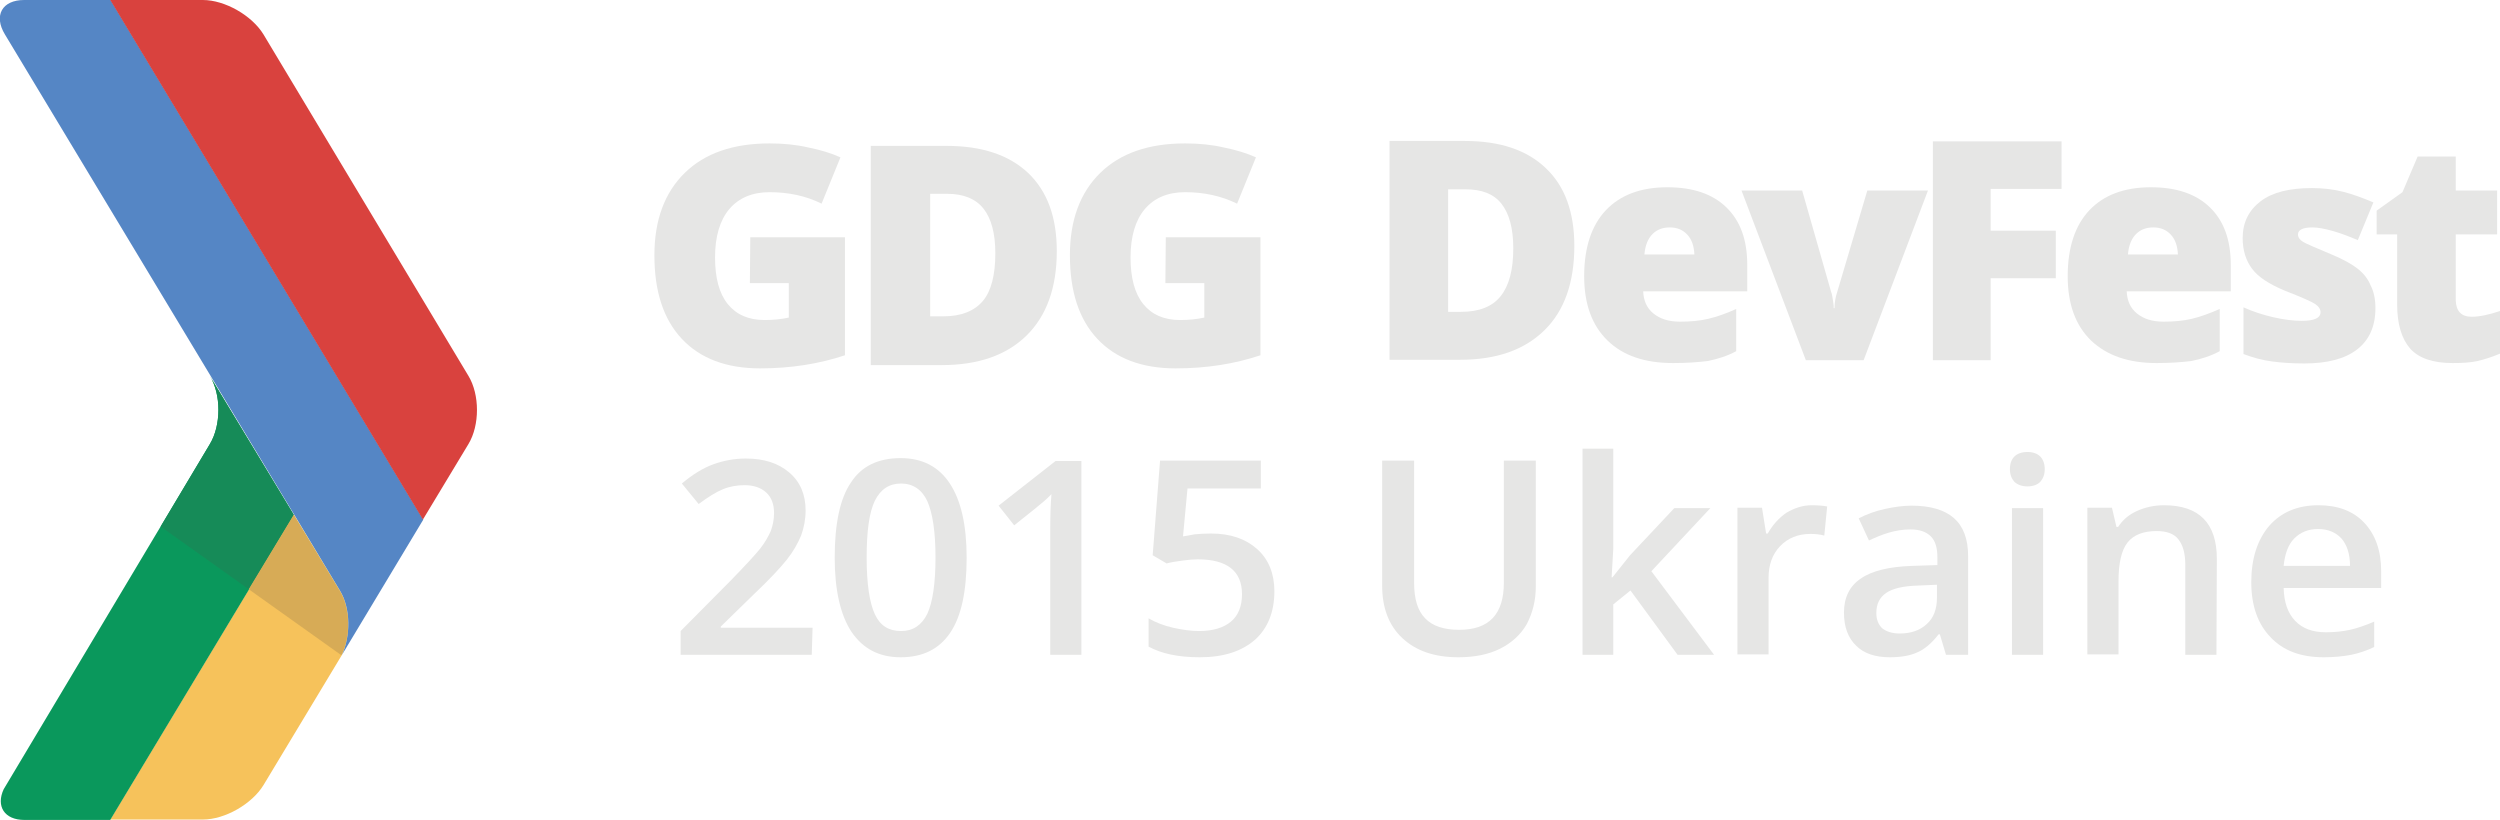
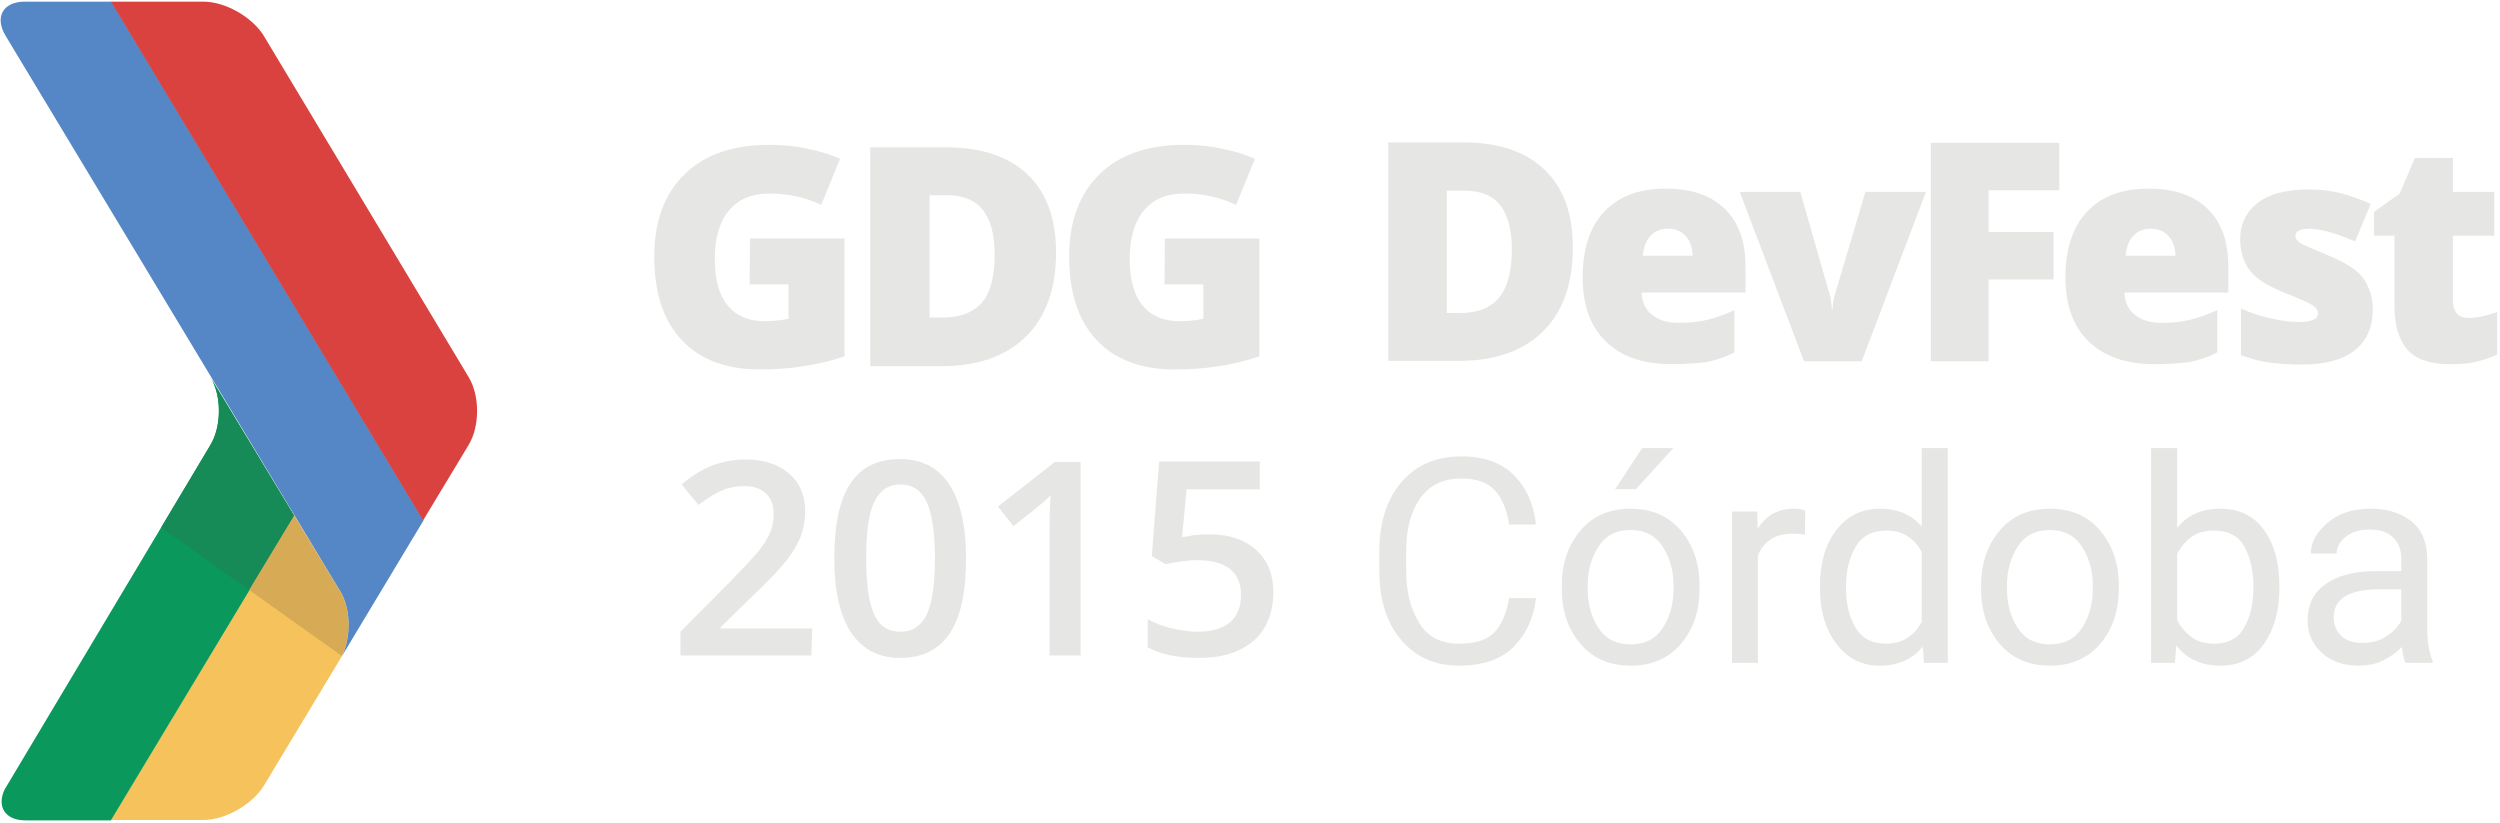
- <svg xmlns="http://www.w3.org/2000/svg" version="1.1" id="dark" x="0px" y="0px" viewBox="95.2 1678.4 610.1 200" style="enable-background:new 95.2 1678.4 610.1 200;" xml:space="preserve">
-   <style type="text/css">
- 	.st0{fill:#F6C25B;}
- 	.st1{fill:#0A985C;}
- 	.st2{fill:#5586C5;}
- 	.st3{fill:#D9423E;}
- 	.st4{fill:#E6E6E5;}
- 	.st5{fill:#168B58;}
- 	.st6{fill:#D7AB56;}
- </style>
-   <g>
-     <g>
-       <path class="st0" d="M122.1,1878.4h22.6c5.4,0,12-3.8,14.8-8.4l19.1-31.7c2.3-4.7,2.2-11.4-0.4-15.7l-11.3-18.6L122.1,1878.4z" />
-       <path class="st1" d="M146.4,1786.8L96.1,1871c-1.9,4.1,0.1,7.5,5.1,7.5h20.9l44.8-74.4l-20.5-33.9    C149.2,1774.6,149.2,1782.2,146.4,1786.8" />
-       <path class="st2" d="M101.1,1678.4c-5.4,0-7.5,3.8-4.7,8.4l81.8,135.8c2.6,4.3,2.6,11.1,0.4,15.7l19.9-33.1l-76.3-126.8    L101.1,1678.4L101.1,1678.4z" />
-       <path class="st3" d="M122.1,1678.4l76.3,126.8l11.1-18.4c2.8-4.6,2.8-12.1,0-16.7l-50-83.3c-2.8-4.6-9.4-8.4-14.8-8.4H122.1    L122.1,1678.4z" />
-     </g>
-     <g>
-       <g>
-         <g>
-           <path class="st4" d="M293.3,1838.2h-32v-5.8l12.2-12.3c3.6-3.7,6-6.3,7.2-7.8c1.2-1.5,2-3,2.6-4.3c0.5-1.4,0.8-2.8,0.8-4.4      c0-2.1-0.6-3.8-1.9-5c-1.3-1.2-3.1-1.8-5.3-1.8c-1.8,0-3.6,0.3-5.3,1c-1.7,0.7-3.6,1.9-5.9,3.6l-4.1-5c2.6-2.2,5.2-3.8,7.7-4.7      c2.5-0.9,5.1-1.4,7.9-1.4c4.4,0,7.9,1.1,10.6,3.4c2.7,2.3,4,5.4,4,9.3c0,2.1-0.4,4.2-1.1,6.1c-0.8,1.9-1.9,3.9-3.5,5.9      c-1.6,2-4.2,4.8-7.9,8.3l-8.2,8v0.3h22.4L293.3,1838.2L293.3,1838.2z" />
-           <path class="st4" d="M331.1,1814.5c0,8.2-1.3,14.3-4,18.3s-6.7,6-12.1,6c-5.3,0-9.2-2.1-12-6.2c-2.7-4.1-4.1-10.2-4.1-18.1      c0-8.3,1.3-14.5,4-18.4c2.6-4,6.7-5.9,12.1-5.9c5.3,0,9.3,2.1,12,6.2C329.7,1800.5,331.1,1806.5,331.1,1814.5z M306.7,1814.5      c0,6.4,0.7,11,2,13.8c1.3,2.8,3.4,4.1,6.4,4.1c2.9,0,5-1.4,6.4-4.2c1.3-2.8,2-7.4,2-13.7c0-6.3-0.7-10.9-2-13.8      c-1.3-2.8-3.5-4.3-6.4-4.3c-2.9,0-5,1.4-6.4,4.2C307.3,1803.5,306.7,1808.1,306.7,1814.5z" />
-           <path class="st4" d="M359.1,1838.2h-7.6v-30.5c0-3.6,0.1-6.5,0.3-8.7c-0.5,0.5-1.1,1.1-1.8,1.7c-0.7,0.6-3.1,2.6-7.3,5.9      l-3.8-4.8l13.9-10.9h6.3L359.1,1838.2L359.1,1838.2z" />
-           <path class="st4" d="M390.7,1808.6c4.8,0,8.5,1.3,11.3,3.8c2.8,2.5,4.2,6,4.2,10.3c0,5-1.6,9-4.7,11.8      c-3.2,2.8-7.6,4.3-13.5,4.3c-5.3,0-9.4-0.9-12.5-2.6v-6.9c1.7,1,3.8,1.8,6,2.3c2.3,0.5,4.4,0.8,6.3,0.8c3.4,0,6-0.8,7.8-2.3      c1.8-1.5,2.7-3.8,2.7-6.7c0-5.6-3.6-8.5-10.8-8.5c-1,0-2.3,0.1-3.7,0.3c-1.5,0.2-2.8,0.4-3.9,0.7l-3.4-2l1.8-23.1h24.6v6.8H385      l-1.1,11.7c0.8-0.1,1.7-0.3,2.8-0.5C387.8,1808.7,389.1,1808.6,390.7,1808.6z" />
-           <path class="st4" d="M470,1790.9v30.6c0,3.5-0.8,6.5-2.2,9.2c-1.5,2.6-3.7,4.6-6.5,6c-2.8,1.4-6.2,2.1-10.2,2.1      c-5.9,0-10.4-1.6-13.7-4.7c-3.3-3.1-4.9-7.4-4.9-12.8v-30.5h7.8v29.9c0,3.9,0.9,6.8,2.7,8.6c1.8,1.9,4.6,2.8,8.3,2.8      c7.3,0,10.9-3.8,10.9-11.5v-29.8H470z" />
-           <path class="st4" d="M488.7,1819.3l4.3-5.4l10.8-11.5h8.8l-14.4,15.4l15.3,20.4h-8.9l-11.5-15.7l-4.2,3.4v12.3h-7.5v-50.3h7.5      v24.5l-0.4,6.9L488.7,1819.3L488.7,1819.3z" />
-           <path class="st4" d="M537.3,1801.7c1.5,0,2.8,0.1,3.8,0.3l-0.7,7.1c-1.1-0.3-2.2-0.4-3.4-0.4c-3,0-5.5,1-7.4,3      c-1.9,2-2.8,4.6-2.8,7.7v18.7h-7.6v-35.8h6l1,6.3h0.4c1.2-2.1,2.7-3.8,4.6-5.1C533.1,1802.4,535.1,1801.7,537.3,1801.7z" />
-           <path class="st4" d="M570.1,1838.2l-1.5-5h-0.3c-1.7,2.2-3.5,3.7-5.2,4.4c-1.7,0.8-4,1.2-6.7,1.2c-3.5,0-6.3-0.9-8.2-2.8      c-2-1.9-3-4.6-3-8.1c0-3.7,1.4-6.5,4.1-8.3c2.7-1.9,6.9-2.9,12.5-3.1l6.2-0.2v-1.9c0-2.3-0.5-4-1.6-5.1c-1.1-1.1-2.7-1.7-5-1.7      c-1.8,0-3.6,0.3-5.3,0.8c-1.7,0.5-3.3,1.2-4.8,1.9l-2.5-5.4c1.9-1,4.1-1.8,6.4-2.3c2.3-0.5,4.5-0.8,6.5-0.8c4.5,0,8,1,10.3,3      c2.3,2,3.5,5.1,3.5,9.3v24.1H570.1z M558.8,1833c2.8,0,5-0.8,6.6-2.3c1.7-1.5,2.5-3.7,2.5-6.5v-3.1l-4.6,0.2      c-3.6,0.1-6.2,0.7-7.8,1.8c-1.6,1.1-2.4,2.7-2.4,4.9c0,1.6,0.5,2.8,1.4,3.7C555.5,1832.5,556.9,1833,558.8,1833z" />
-           <path class="st4" d="M585.7,1792.9c0-1.4,0.4-2.4,1.1-3.1c0.7-0.7,1.8-1.1,3.2-1.1c1.3,0,2.4,0.4,3.1,1.1      c0.7,0.7,1.1,1.8,1.1,3.1c0,1.3-0.4,2.3-1.1,3.1c-0.7,0.7-1.8,1.1-3.1,1.1c-1.4,0-2.4-0.4-3.2-1.1      C586.1,1795.2,585.7,1794.2,585.7,1792.9z M593.8,1838.2h-7.6v-35.8h7.6V1838.2z" />
-           <path class="st4" d="M636.1,1838.2h-7.6v-22c0-2.8-0.6-4.8-1.7-6.2c-1.1-1.4-2.9-2-5.3-2c-3.2,0-5.6,0.9-7.1,2.8      c-1.5,1.9-2.2,5.1-2.2,9.5v17.8h-7.6v-35.8h6l1.1,4.7h0.4c1.1-1.7,2.6-3,4.6-3.9c2-0.9,4.2-1.4,6.6-1.4      c8.6,0,12.9,4.4,12.9,13.1L636.1,1838.2L636.1,1838.2z" />
-           <path class="st4" d="M662.3,1838.8c-5.6,0-9.9-1.6-13-4.9c-3.1-3.2-4.7-7.7-4.7-13.4c0-5.8,1.5-10.4,4.4-13.8      c2.9-3.3,6.9-5,12-5c4.7,0,8.5,1.4,11.2,4.3c2.7,2.9,4.1,6.8,4.1,11.8v4.1h-23.8c0.1,3.5,1,6.1,2.8,8c1.8,1.9,4.3,2.8,7.5,2.8      c2.1,0,4.1-0.2,5.9-0.6c1.8-0.4,3.8-1.1,5.9-2v6.2c-1.9,0.9-3.7,1.5-5.6,1.9C666.9,1838.6,664.7,1838.8,662.3,1838.8z       M660.9,1807.5c-2.4,0-4.3,0.8-5.8,2.3c-1.5,1.5-2.3,3.8-2.6,6.7h16.2c0-3-0.8-5.2-2.1-6.7      C665.2,1808.3,663.3,1807.5,660.9,1807.5z" />
-         </g>
-         <g>
-           <g>
-             <path class="st4" d="M479.4,1738.4c0,8.9-2.4,15.8-7.3,20.6c-4.9,4.8-11.7,7.2-20.6,7.2h-17.2v-53.4h18.4       c8.5,0,15.1,2.2,19.7,6.6C477.1,1723.8,479.4,1730.2,479.4,1738.4z M464.5,1739c0-4.9-1-8.5-2.9-10.9c-1.9-2.4-4.8-3.5-8.8-3.5       h-4.2v29.9h3.2c4.4,0,7.6-1.3,9.6-3.8C463.5,1748.1,464.5,1744.2,464.5,1739z" />
-           </g>
-           <g>
-             <path class="st4" d="M503.5,1767c-6.9,0-12.2-1.8-16-5.5c-3.8-3.7-5.7-8.9-5.7-15.7c0-7,1.8-12.4,5.3-16.1       c3.5-3.7,8.5-5.6,15-5.6c6.2,0,11,1.6,14.4,4.9c3.4,3.3,5.1,7.9,5.1,14.1v6.4h-25.4c0.1,2.3,0.9,4.1,2.5,5.4       c1.6,1.3,3.7,2,6.5,2c2.5,0,4.8-0.2,6.9-0.7c2.1-0.5,4.4-1.3,6.8-2.4v10.3c-2.2,1.2-4.5,1.9-6.9,2.4       C509.6,1766.8,506.8,1767,503.5,1767z M502.7,1733.9c-1.7,0-3.1,0.5-4.2,1.6c-1.1,1.1-1.8,2.7-2,5h12.2c-0.1-2-0.6-3.6-1.7-4.8       C505.9,1734.5,504.5,1733.9,502.7,1733.9z" />
-           </g>
-           <g>
-             <path class="st4" d="M535.9,1766.3l-15.7-41.4H535l7,24.5c0,0.1,0.1,0.3,0.2,0.6c0.1,0.3,0.1,0.6,0.2,1       c0.1,0.4,0.1,0.8,0.2,1.3c0.1,0.5,0.1,0.9,0.1,1.3h0.2c0-1.3,0.2-2.6,0.7-4.1l7.3-24.6h14.8l-15.7,41.4H535.9z" />
-           </g>
-           <g>
-             <path class="st4" d="M581,1766.3h-14.1v-53.4h31.4v11.6H581v10.2h15.9v11.6H581L581,1766.3L581,1766.3z" />
-           </g>
-           <g>
-             <path class="st4" d="M621.5,1767c-6.8,0-12.1-1.8-16-5.5c-3.8-3.7-5.7-8.9-5.7-15.7c0-7,1.8-12.4,5.3-16.1       c3.5-3.7,8.5-5.6,15-5.6c6.2,0,11,1.6,14.4,4.9c3.4,3.3,5.1,7.9,5.1,14.1v6.4h-25.4c0.1,2.3,0.9,4.1,2.5,5.4       c1.6,1.3,3.7,2,6.5,2c2.5,0,4.8-0.2,6.9-0.7c2.1-0.5,4.3-1.3,6.8-2.4v10.3c-2.2,1.2-4.5,1.9-6.9,2.4       C627.6,1766.8,624.8,1767,621.5,1767z M620.7,1733.9c-1.7,0-3.1,0.5-4.2,1.6c-1.1,1.1-1.8,2.7-2,5h12.2c-0.1-2-0.6-3.6-1.7-4.8       C623.9,1734.5,622.5,1733.9,620.7,1733.9z" />
-           </g>
-           <g>
-             <path class="st4" d="M674.9,1753.6c0,4.4-1.5,7.8-4.5,10.1c-3,2.3-7.3,3.4-12.9,3.4c-3,0-5.7-0.2-7.9-0.5       c-2.3-0.3-4.5-0.9-6.9-1.8v-11.4c2.2,1,4.6,1.8,7.2,2.4c2.6,0.6,5,0.9,7,0.9c3.1,0,4.6-0.7,4.6-2.1c0-0.7-0.4-1.4-1.3-2       c-0.9-0.6-3.4-1.7-7.5-3.3c-3.8-1.6-6.4-3.3-7.9-5.3c-1.5-2-2.3-4.5-2.3-7.5c0-3.8,1.5-6.8,4.4-9c2.9-2.2,7.1-3.2,12.5-3.2       c2.7,0,5.3,0.3,7.6,0.9c2.4,0.6,4.8,1.5,7.4,2.6l-3.8,9.2c-1.9-0.8-3.9-1.6-6-2.2c-2.1-0.6-3.8-0.9-5.1-0.9       c-2.3,0-3.5,0.6-3.5,1.7c0,0.7,0.4,1.3,1.2,1.8c0.8,0.5,3.2,1.5,7,3.1c2.9,1.2,5,2.4,6.4,3.5c1.4,1.1,2.5,2.5,3.1,4       C674.5,1749.5,674.9,1751.4,674.9,1753.6z" />
-           </g>
-           <g>
-             <path class="st4" d="M698.4,1755.7c1.9,0,4.2-0.5,6.9-1.4v10.4c-1.9,0.8-3.7,1.4-5.5,1.8c-1.7,0.4-3.8,0.5-6.1,0.5       c-4.8,0-8.2-1.2-10.3-3.5c-2.1-2.4-3.2-6-3.2-10.8v-17.1h-5v-5.8l6.3-4.5l3.7-8.7h9.3v8.3h10.1v10.7h-10.1v16.1       C694.6,1754.4,695.9,1755.7,698.4,1755.7z" />
-           </g>
-         </g>
-         <g>
-           <g>
-             <path class="st4" d="M278.3,1736.3h23.1v28.8c-6.3,2.1-13.2,3.2-20.7,3.2c-8.2,0-14.6-2.4-19.1-7.2c-4.5-4.8-6.7-11.6-6.7-20.4       c0-8.6,2.5-15.3,7.4-20.1c4.9-4.8,11.8-7.2,20.7-7.2c3.4,0,6.5,0.3,9.5,1c3,0.6,5.6,1.4,7.8,2.4l-4.6,11.3       c-3.8-1.9-8.1-2.8-12.7-2.8c-4.2,0-7.5,1.4-9.8,4.1c-2.3,2.7-3.5,6.7-3.5,11.8c0,5,1,8.8,3.1,11.4c2.1,2.6,5.1,3.9,9,3.9       c2.1,0,4.1-0.2,5.9-0.6v-8.4h-9.5L278.3,1736.3L278.3,1736.3L278.3,1736.3z" />
-           </g>
-           <g>
-             <path class="st4" d="M353.1,1739.7c0,8.9-2.5,15.8-7.4,20.6c-4.9,4.8-11.8,7.2-20.7,7.2h-17.3v-53.5h18.5       c8.6,0,15.2,2.2,19.9,6.6C350.8,1725.1,353.1,1731.4,353.1,1739.7z M338.1,1740.2c0-4.9-1-8.5-2.9-10.9       c-1.9-2.4-4.9-3.6-8.8-3.6h-4.2v29.9h3.2c4.4,0,7.6-1.3,9.7-3.8C337.1,1749.4,338.1,1745.5,338.1,1740.2z" />
-           </g>
-           <g>
-             <path class="st4" d="M379.7,1736.3h23.1v28.8c-6.3,2.1-13.1,3.2-20.7,3.2c-8.2,0-14.6-2.4-19.1-7.2c-4.5-4.8-6.7-11.6-6.7-20.4       c0-8.6,2.5-15.3,7.4-20.1c4.9-4.8,11.8-7.2,20.7-7.2c3.4,0,6.5,0.3,9.5,1c3,0.6,5.6,1.4,7.8,2.4l-4.6,11.3       c-3.9-1.9-8.1-2.8-12.7-2.8c-4.2,0-7.5,1.4-9.8,4.1c-2.3,2.7-3.5,6.7-3.5,11.8c0,5,1,8.8,3.1,11.4c2.1,2.6,5.1,3.9,9,3.9       c2.1,0,4.1-0.2,5.9-0.6v-8.4h-9.5L379.7,1736.3L379.7,1736.3z" />
+ <svg xmlns="http://www.w3.org/2000/svg" width="611px" height="201px" viewBox="0 0 611 201" version="1.1">
+   <defs />
+   <g id="Page-1" stroke="none" stroke-width="1" fill="none" fill-rule="evenodd">
+     <g id="logo-light">
+       <g id="Page-1">
+         <g id="logo-light">
+           <g id="Page-1">
+             <g id="logo-light">
+               <g id="Group">
+                 <g id="Shape">
+                   <path d="M27.1,200.4 L49.7,200.4 C55.1,200.4 61.7,196.6 64.5,192 L83.6,160.3 C85.9,155.6 85.8,148.9 83.2,144.6 L71.9,126 L27.1,200.4 L27.1,200.4 Z" fill="#F6C25B" />
+                   <path d="M51.4,108.8 L1.1,193 C-0.8,197.1 1.2,200.5 6.2,200.5 L27.1,200.5 L71.9,126.1 L51.4,92.2 C54.2,96.6 54.2,104.2 51.4,108.8" fill="#0A985C" />
+                   <path d="M6.1,0.4 C0.7,0.4 -1.4,4.2 1.4,8.8 L83.2,144.6 C85.8,148.9 85.8,155.7 83.6,160.3 L103.5,127.2 L27.2,0.4 L6.1,0.4 L6.1,0.4 Z" fill="#5586C5" />
+                   <path d="M27.1,0.4 L103.4,127.2 L114.5,108.8 C117.3,104.2 117.3,96.7 114.5,92.1 L64.5,8.8 C61.7,4.2 55.1,0.4 49.7,0.4 L27.1,0.4 L27.1,0.4 Z" fill="#D9423E" />
+                 </g>
+                 <g id="Shape" transform="translate(159, 34)" fill="#E6E6E5">
+                   <g id="Group" transform="translate(7, 78)">
+                     <path d="M32.3,48.2 L0.3,48.2 L0.3,42.4 L12.5,30.1 C16.1,26.4 18.5,23.8 19.7,22.3 C20.9,20.8 21.7,19.3 22.3,18 C22.8,16.6 23.1,15.2 23.1,13.6 C23.1,11.5 22.5,9.8 21.2,8.6 C19.9,7.4 18.1,6.8 15.9,6.8 C14.1,6.8 12.3,7.1 10.6,7.8 C8.9,8.5 7,9.7 4.7,11.4 L0.6,6.4 C3.2,4.2 5.8,2.6 8.3,1.7 C10.8,0.8 13.4,0.3 16.2,0.3 C20.6,0.3 24.1,1.4 26.8,3.7 C29.5,6 30.8,9.1 30.8,13 C30.8,15.1 30.4,17.2 29.7,19.1 C28.9,21 27.8,23 26.2,25 C24.6,27 22,29.8 18.3,33.3 L10.1,41.3 L10.1,41.6 L32.5,41.6 L32.3,48.2 L32.3,48.2 Z" id="Shape" />
+                     <path d="M70.1,24.5 C70.1,32.7 68.8,38.8 66.1,42.8 C63.4,46.8 59.4,48.8 54,48.8 C48.7,48.8 44.8,46.7 42,42.6 C39.3,38.5 37.9,32.4 37.9,24.5 C37.9,16.2 39.2,10 41.9,6.1 C44.5,2.1 48.6,0.2 54,0.2 C59.3,0.2 63.3,2.3 66,6.4 C68.7,10.5 70.1,16.5 70.1,24.5 L70.1,24.5 L70.1,24.5 Z M45.7,24.5 C45.7,30.9 46.4,35.5 47.7,38.3 C49,41.1 51.1,42.4 54.1,42.4 C57,42.4 59.1,41 60.5,38.2 C61.8,35.4 62.5,30.8 62.5,24.5 C62.5,18.2 61.8,13.6 60.5,10.7 C59.2,7.9 57,6.4 54.1,6.4 C51.2,6.4 49.1,7.8 47.7,10.6 C46.3,13.5 45.7,18.1 45.7,24.5 L45.7,24.5 L45.7,24.5 Z" id="Shape" />
+                     <path d="M98.1,48.2 L90.5,48.2 L90.5,17.7 C90.5,14.1 90.6,11.2 90.8,9 C90.3,9.5 89.7,10.1 89,10.7 C88.3,11.3 85.9,13.3 81.7,16.6 L77.9,11.8 L91.8,0.9 L98.1,0.9 L98.1,48.2 L98.1,48.2 Z" id="Shape" />
+                     <path d="M129.7,18.6 C134.5,18.6 138.2,19.9 141,22.4 C143.8,24.9 145.2,28.4 145.2,32.7 C145.2,37.7 143.6,41.7 140.5,44.5 C137.3,47.3 132.9,48.8 127,48.8 C121.7,48.8 117.6,47.9 114.5,46.2 L114.5,39.3 C116.2,40.3 118.3,41.1 120.5,41.6 C122.8,42.1 124.9,42.4 126.8,42.4 C130.2,42.4 132.8,41.6 134.6,40.1 C136.4,38.6 137.3,36.3 137.3,33.4 C137.3,27.8 133.7,24.9 126.5,24.9 C125.5,24.9 124.2,25 122.8,25.2 C121.3,25.4 120,25.6 118.9,25.9 L115.5,23.9 L117.3,0.8 L141.9,0.8 L141.9,7.6 L124,7.6 L122.9,19.3 C123.7,19.2 124.6,19 125.7,18.8 C126.8,18.7 128.1,18.6 129.7,18.6 L129.7,18.6 L129.7,18.6 Z" id="Shape" />
+                   </g>
+                   <g id="Group" transform="translate(180, 0)">
+                     <path d="M45.4,26.4 C45.4,35.3 43,42.2 38.1,47 C33.2,51.8 26.4,54.2 17.5,54.2 L0.3,54.2 L0.3,0.8 L18.7,0.8 C27.2,0.8 33.8,3 38.4,7.4 C43.1,11.8 45.4,18.2 45.4,26.4 L45.4,26.4 L45.4,26.4 Z M30.5,27 C30.5,22.1 29.5,18.5 27.6,16.1 C25.7,13.7 22.8,12.6 18.8,12.6 L14.6,12.6 L14.6,42.5 L17.8,42.5 C22.2,42.5 25.4,41.2 27.4,38.7 C29.5,36.1 30.5,32.2 30.5,27 L30.5,27 L30.5,27 Z" id="Shape" />
+                     <path d="M69.5,55 C62.6,55 57.3,53.2 53.5,49.5 C49.7,45.8 47.8,40.6 47.8,33.8 C47.8,26.8 49.6,21.4 53.1,17.7 C56.6,14 61.6,12.1 68.1,12.1 C74.3,12.1 79.1,13.7 82.5,17 C85.9,20.3 87.6,24.9 87.6,31.1 L87.6,37.5 L62.2,37.5 C62.3,39.8 63.1,41.6 64.7,42.9 C66.3,44.2 68.4,44.9 71.2,44.9 C73.7,44.9 76,44.7 78.1,44.2 C80.2,43.7 82.5,42.9 84.9,41.8 L84.9,52.1 C82.7,53.3 80.4,54 78,54.5 C75.6,54.8 72.8,55 69.5,55 L69.5,55 L69.5,55 Z M68.7,21.9 C67,21.9 65.6,22.4 64.5,23.5 C63.4,24.6 62.7,26.2 62.5,28.5 L74.7,28.5 C74.6,26.5 74.1,24.9 73,23.7 C71.9,22.5 70.5,21.9 68.7,21.9 L68.7,21.9 L68.7,21.9 Z" id="Shape" />
+                     <path d="M101.9,54.3 L86.2,12.9 L101,12.9 L108,37.4 C108,37.5 108.1,37.7 108.2,38 C108.3,38.3 108.3,38.6 108.4,39 C108.5,39.4 108.5,39.8 108.6,40.3 C108.7,40.8 108.7,41.2 108.7,41.6 L108.9,41.6 C108.9,40.3 109.1,39 109.6,37.5 L116.9,12.9 L131.7,12.9 L116,54.3 L101.9,54.3 L101.9,54.3 Z" id="Shape" />
+                     <path d="M147,54.3 L132.9,54.3 L132.9,0.9 L164.3,0.9 L164.3,12.5 L147,12.5 L147,22.7 L162.9,22.7 L162.9,34.3 L147,34.3 L147,54.3 L147,54.3 Z" id="Shape" />
+                     <path d="M187.5,55 C180.7,55 175.4,53.2 171.5,49.5 C167.7,45.8 165.8,40.6 165.8,33.8 C165.8,26.8 167.6,21.4 171.1,17.7 C174.6,14 179.6,12.1 186.1,12.1 C192.3,12.1 197.1,13.7 200.5,17 C203.9,20.3 205.6,24.9 205.6,31.1 L205.6,37.5 L180.2,37.5 C180.3,39.8 181.1,41.6 182.7,42.9 C184.3,44.2 186.4,44.9 189.2,44.9 C191.7,44.9 194,44.7 196.1,44.2 C198.2,43.7 200.4,42.9 202.9,41.8 L202.9,52.1 C200.7,53.3 198.4,54 196,54.5 C193.6,54.8 190.8,55 187.5,55 L187.5,55 L187.5,55 Z M186.7,21.9 C185,21.9 183.6,22.4 182.5,23.5 C181.4,24.6 180.7,26.2 180.5,28.5 L192.7,28.5 C192.6,26.5 192.1,24.9 191,23.7 C189.9,22.5 188.5,21.9 186.7,21.9 L186.7,21.9 L186.7,21.9 Z" id="Shape" />
+                     <path d="M240.9,41.6 C240.9,46 239.4,49.4 236.4,51.7 C233.4,54 229.1,55.1 223.5,55.1 C220.5,55.1 217.8,54.9 215.6,54.6 C213.3,54.3 211.1,53.7 208.7,52.8 L208.7,41.4 C210.9,42.4 213.3,43.2 215.9,43.8 C218.5,44.4 220.9,44.7 222.9,44.7 C226,44.7 227.5,44 227.5,42.6 C227.5,41.9 227.1,41.2 226.2,40.6 C225.3,40 222.8,38.9 218.7,37.3 C214.9,35.7 212.3,34 210.8,32 C209.3,30 208.5,27.5 208.5,24.5 C208.5,20.7 210,17.7 212.9,15.5 C215.8,13.3 220,12.3 225.4,12.3 C228.1,12.3 230.7,12.6 233,13.2 C235.4,13.8 237.8,14.7 240.4,15.8 L236.6,25 C234.7,24.2 232.7,23.4 230.6,22.8 C228.5,22.2 226.8,21.9 225.5,21.9 C223.2,21.9 222,22.5 222,23.6 C222,24.3 222.4,24.9 223.2,25.4 C224,25.9 226.4,26.9 230.2,28.5 C233.1,29.7 235.2,30.9 236.6,32 C238,33.1 239.1,34.5 239.7,36 C240.5,37.5 240.9,39.4 240.9,41.6 L240.9,41.6 L240.9,41.6 Z" id="Shape" />
+                     <path d="M264.4,43.7 C266.3,43.7 268.6,43.2 271.3,42.3 L271.3,52.7 C269.4,53.5 267.6,54.1 265.8,54.5 C264.1,54.9 262,55 259.7,55 C254.9,55 251.5,53.8 249.4,51.5 C247.3,49.1 246.2,45.5 246.2,40.7 L246.2,23.6 L241.2,23.6 L241.2,17.8 L247.5,13.3 L251.2,4.6 L260.5,4.6 L260.5,12.9 L270.6,12.9 L270.6,23.6 L260.5,23.6 L260.5,39.7 C260.6,42.4 261.9,43.7 264.4,43.7 L264.4,43.7 L264.4,43.7 Z" id="Shape" />
+                   </g>
+                   <g id="Group" transform="translate(0, 1)">
+                     <path d="M24.3,23.3 L47.4,23.3 L47.4,52.1 C41.1,54.2 34.2,55.3 26.7,55.3 C18.5,55.3 12.1,52.9 7.6,48.1 C3.1,43.3 0.9,36.5 0.9,27.7 C0.9,19.1 3.4,12.4 8.3,7.6 C13.2,2.8 20.1,0.4 29,0.4 C32.4,0.4 35.5,0.7 38.5,1.4 C41.5,2 44.1,2.8 46.3,3.8 L41.7,15.1 C37.9,13.2 33.6,12.3 29,12.3 C24.8,12.3 21.5,13.7 19.2,16.4 C16.9,19.1 15.7,23.1 15.7,28.2 C15.7,33.2 16.7,37 18.8,39.6 C20.9,42.2 23.9,43.5 27.8,43.5 C29.9,43.5 31.9,43.3 33.7,42.9 L33.7,34.5 L24.2,34.5 L24.3,23.3 L24.3,23.3 Z" id="Shape" />
+                     <path d="M99.1,26.7 C99.1,35.6 96.6,42.5 91.7,47.3 C86.8,52.1 79.9,54.5 71,54.5 L53.7,54.5 L53.7,1 L72.2,1 C80.8,1 87.4,3.2 92.1,7.6 C96.8,12.1 99.1,18.4 99.1,26.7 L99.1,26.7 L99.1,26.7 Z M84.1,27.2 C84.1,22.3 83.1,18.7 81.2,16.3 C79.3,13.9 76.3,12.7 72.4,12.7 L68.2,12.7 L68.2,42.6 L71.4,42.6 C75.8,42.6 79,41.3 81.1,38.8 C83.1,36.4 84.1,32.5 84.1,27.2 L84.1,27.2 L84.1,27.2 Z" id="Shape" />
+                     <path d="M125.7,23.3 L148.8,23.3 L148.8,52.1 C142.5,54.2 135.7,55.3 128.1,55.3 C119.9,55.3 113.5,52.9 109,48.1 C104.5,43.3 102.3,36.5 102.3,27.7 C102.3,19.1 104.8,12.4 109.7,7.6 C114.6,2.8 121.5,0.4 130.4,0.4 C133.8,0.4 136.9,0.7 139.9,1.4 C142.9,2 145.5,2.8 147.7,3.8 L143.1,15.1 C139.2,13.2 135,12.3 130.4,12.3 C126.2,12.3 122.9,13.7 120.6,16.4 C118.3,19.1 117.1,23.1 117.1,28.2 C117.1,33.2 118.1,37 120.2,39.6 C122.3,42.2 125.3,43.5 129.2,43.5 C131.3,43.5 133.3,43.3 135.1,42.9 L135.1,34.5 L125.6,34.5 L125.7,23.3 L125.7,23.3 Z" id="Shape" />
+                   </g>
+                 </g>
+               </g>
+               <path d="M51.4,108.8 L39.4,128.9 L60.9,144.2 L71.9,126 L51.4,92.1 C54.2,96.6 54.2,104.2 51.4,108.8 L51.4,108.8 L51.4,108.8 Z" id="Shape" fill="#168B58" />
+               <path d="M71.9,126 L60.9,144.2 L83.5,160.3 C85.8,155.6 85.7,148.9 83.1,144.6 L71.9,126 L71.9,126 Z" id="Shape" fill="#D7AB56" />
+             </g>
+             <text id="Córdoba" fill="#E6E6E5" font-family="Roboto" font-size="70" font-weight="420">
+               <tspan x="333" y="162">Córdoba</tspan>
+             </text>
          </g>
        </g>
      </g>
    </g>
  </g>
-   <path class="st5" d="M146.4,1786.8l-12,20.1l21.5,15.3l11-18.2l-20.5-33.9C149.2,1774.6,149.2,1782.2,146.4,1786.8z" />
-   <path class="st6" d="M166.9,1804l-11,18.2l22.6,16.1c2.3-4.7,2.2-11.4-0.4-15.7L166.9,1804z" />
</svg>
